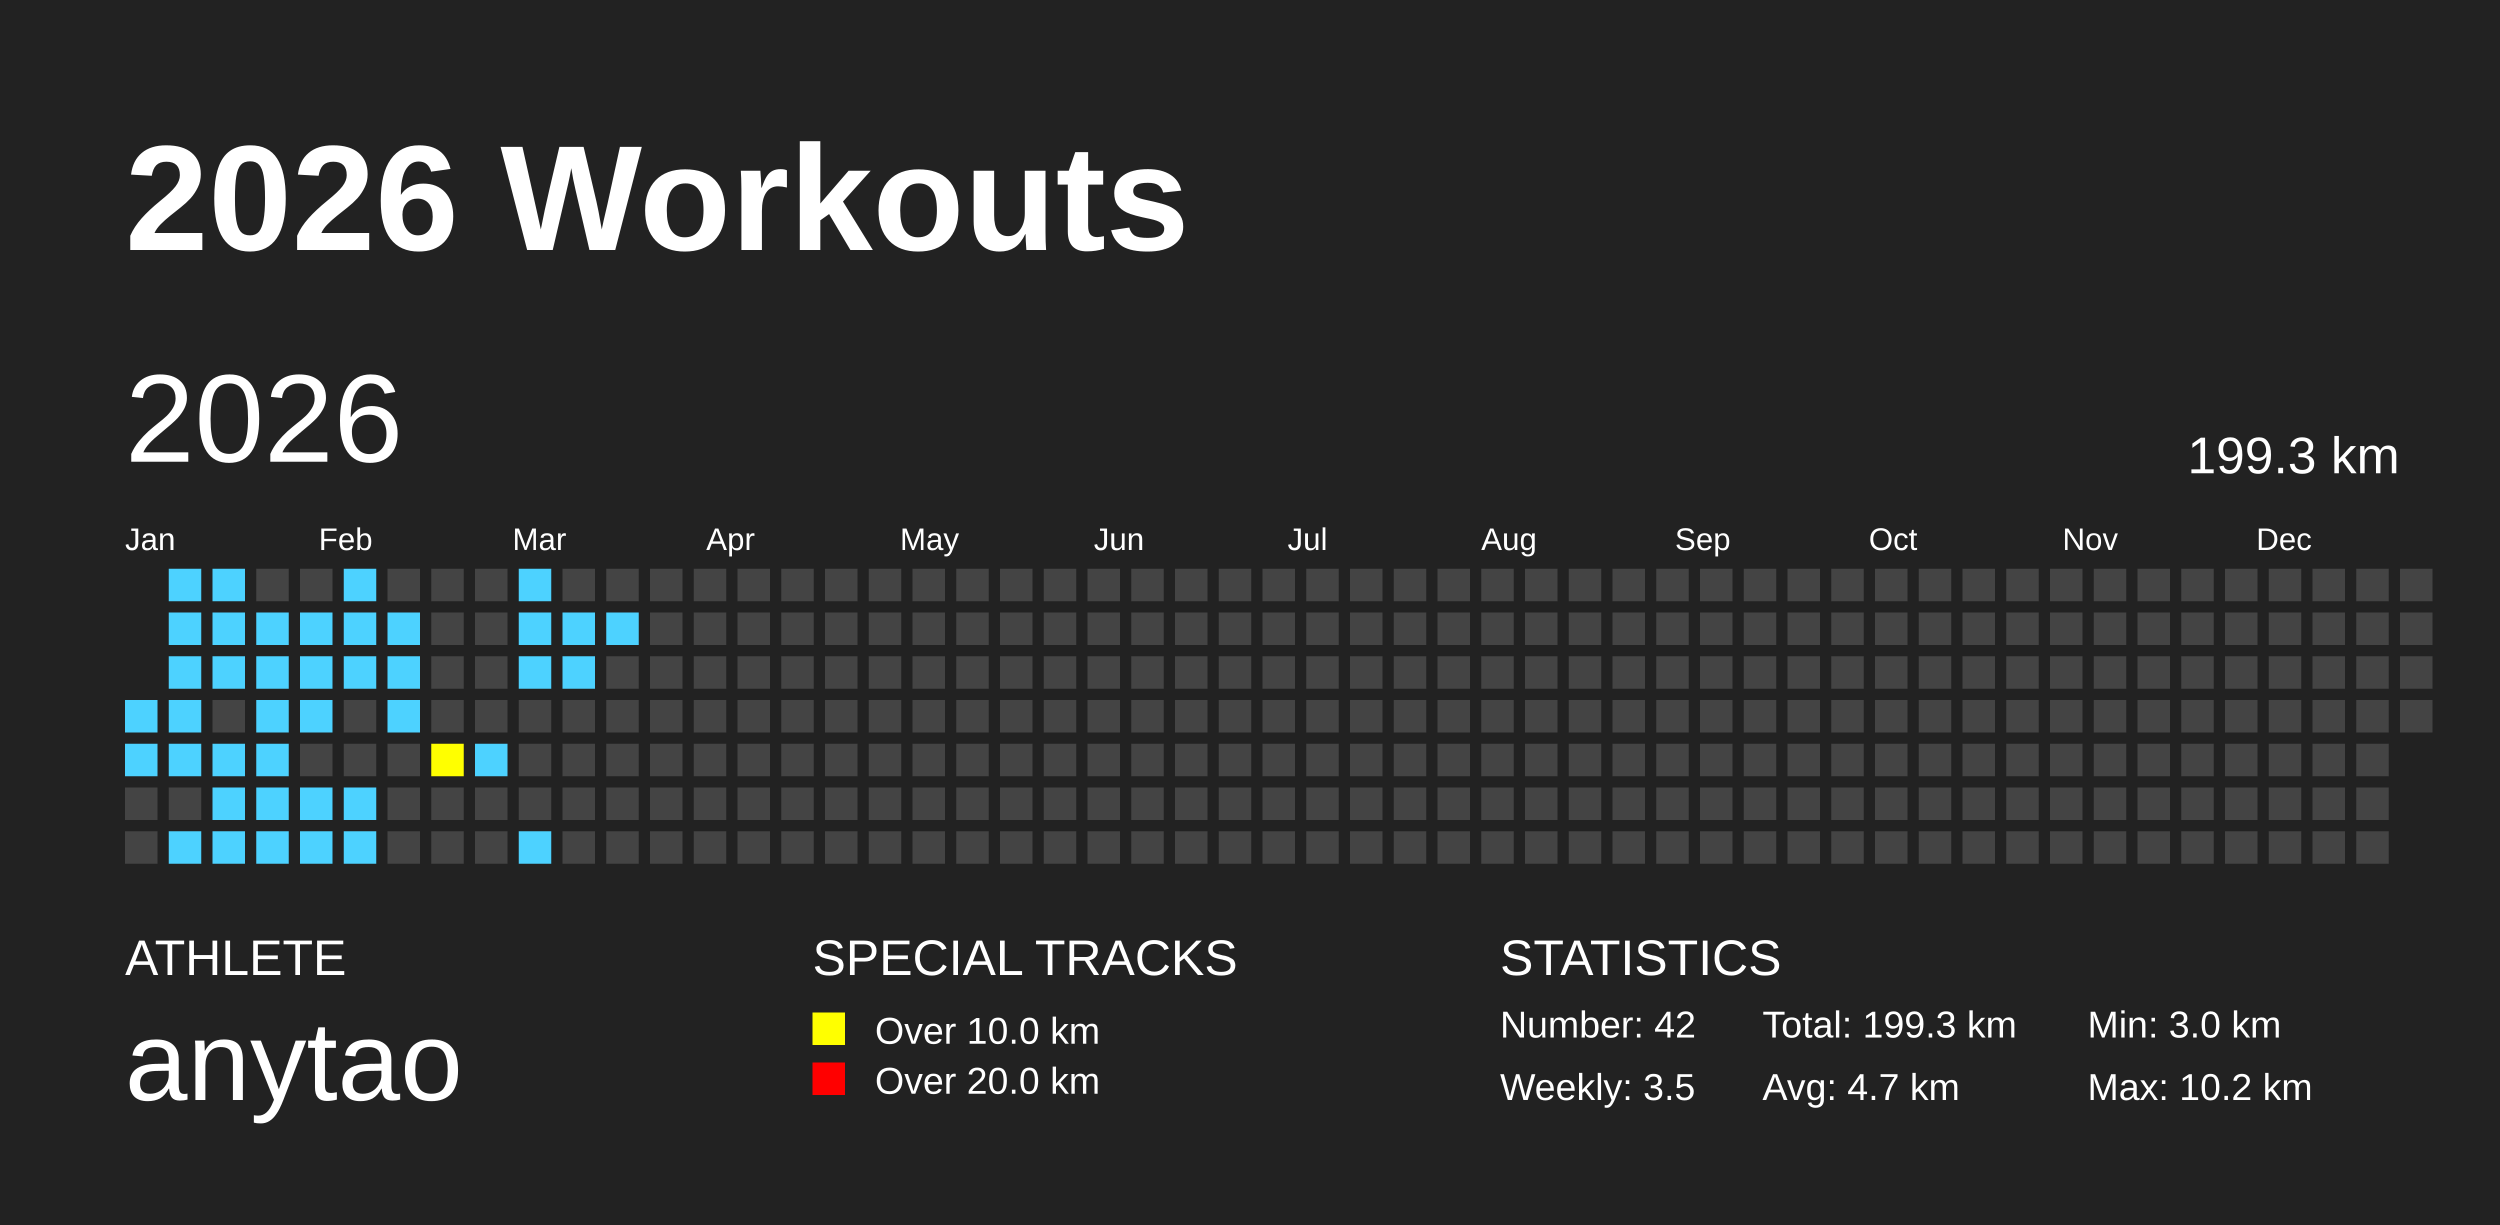
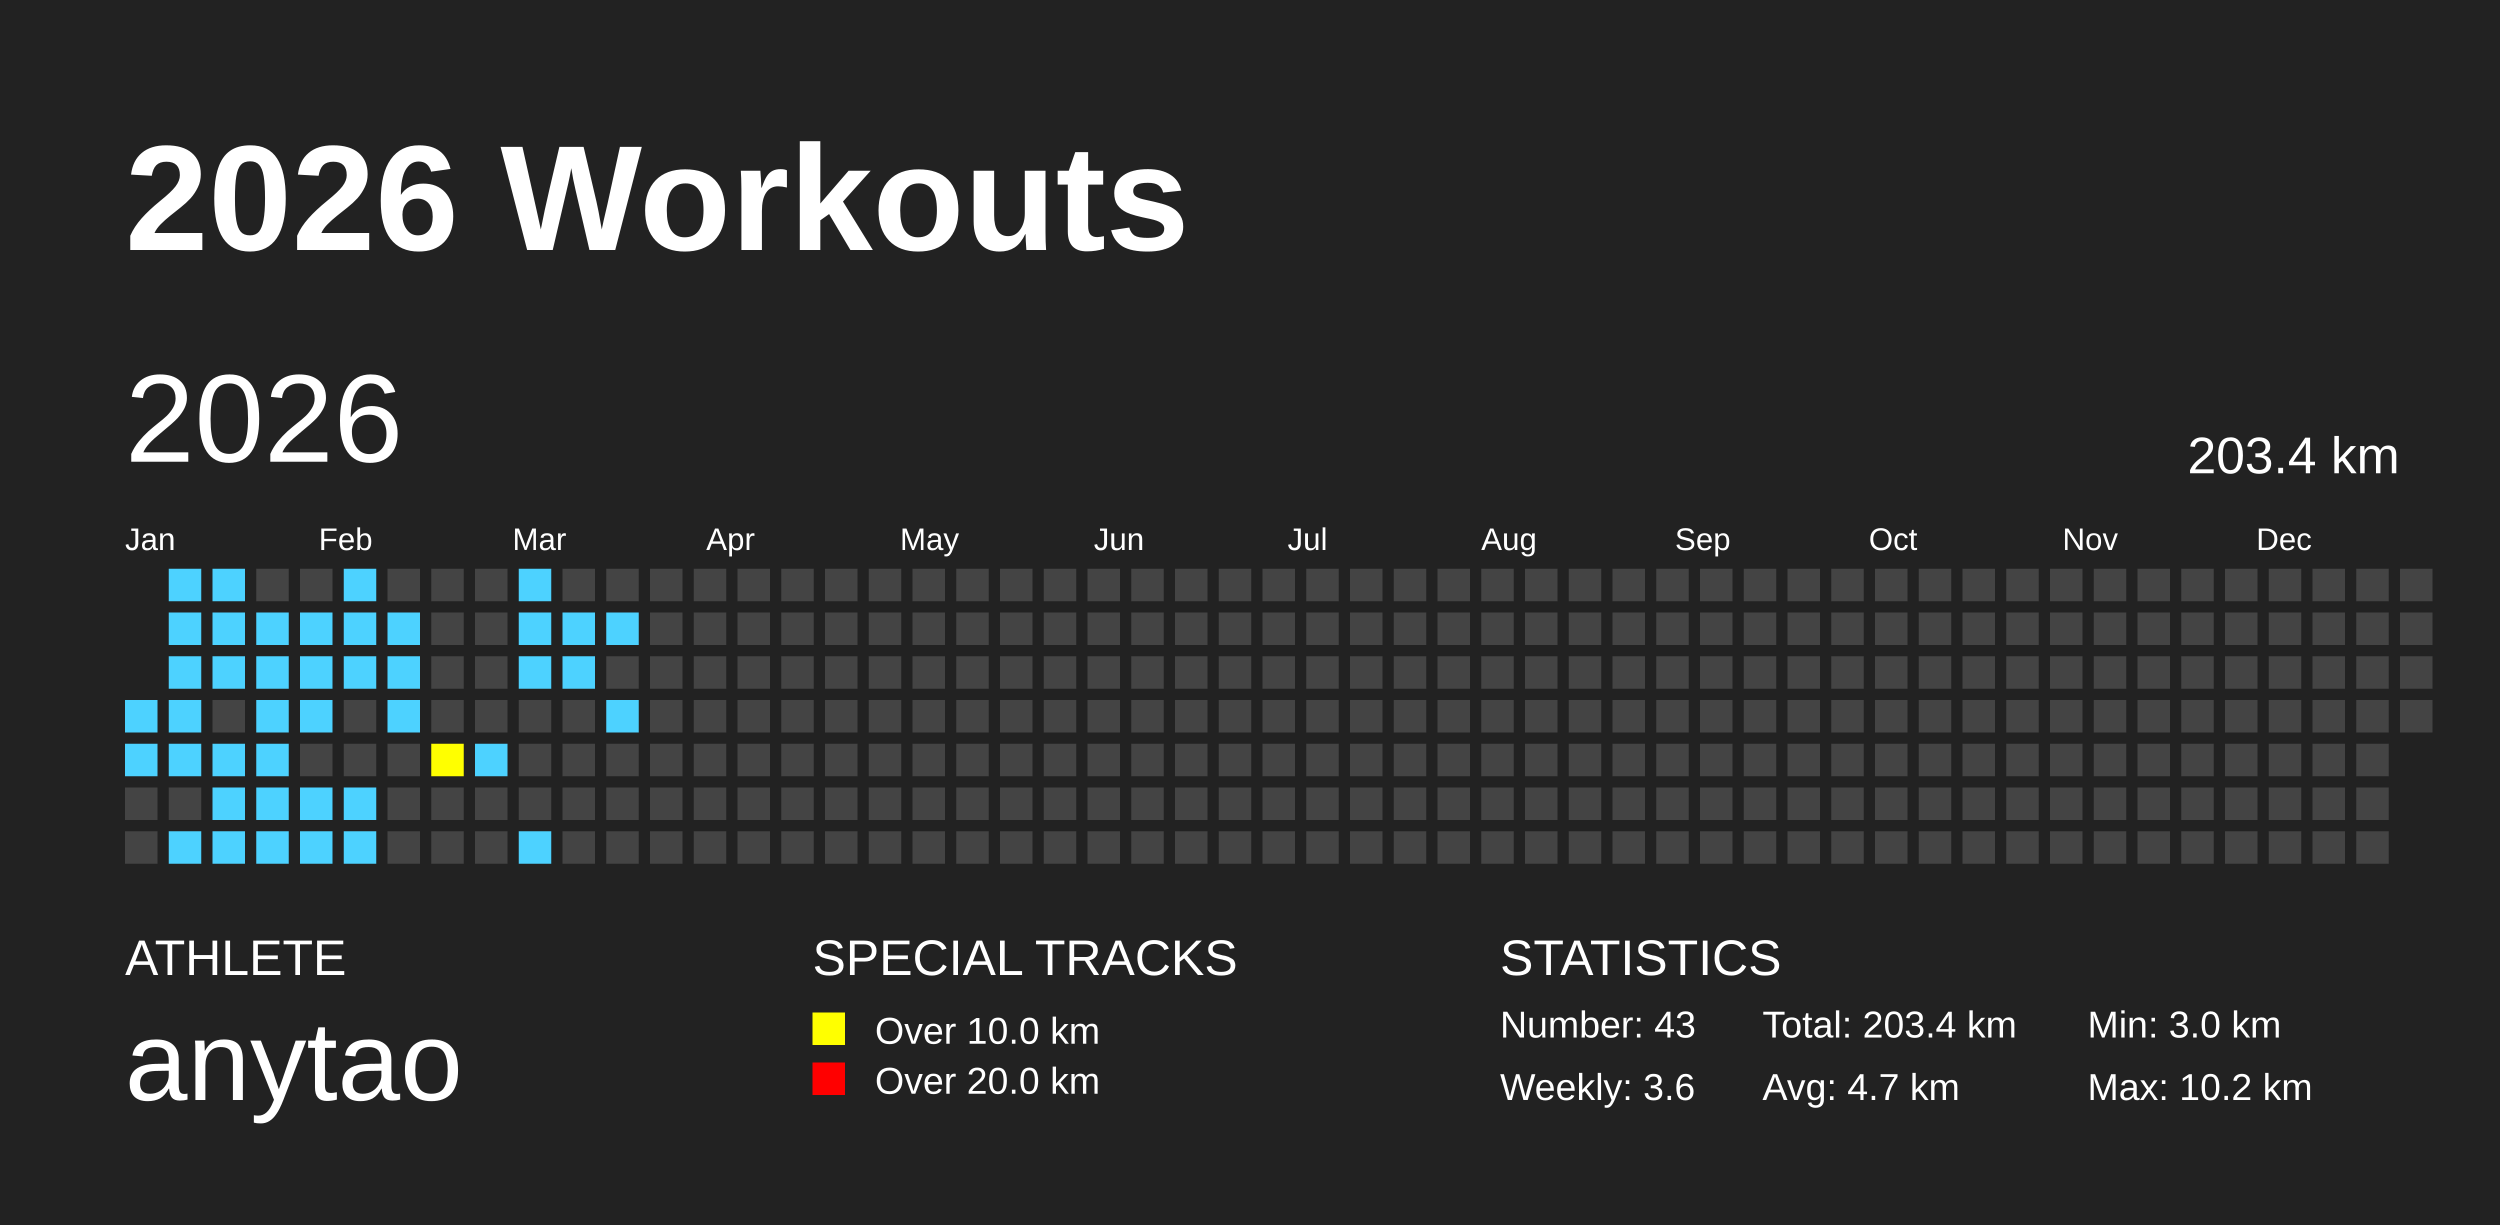
<svg xmlns="http://www.w3.org/2000/svg" baseProfile="full" height="98mm" version="1.1" viewBox="0,0,200,98" width="200mm">
  <defs />
  <rect fill="#222222" height="98" width="200" x="0" y="0" />
  <text fill="#FFFFFF" style="font-size:12px; font-family:Arial; font-weight:bold;" x="10" y="20">2026 Workouts</text>
  <text fill="#FFFFFF" style="font-size:4px; font-family:Arial" x="10" y="78">ATHLETE</text>
  <text fill="#FFFFFF" style="font-size:9px; font-family:Arial" x="10" y="88">anytao</text>
  <text fill="#FFFFFF" style="font-size:4px; font-family:Arial" x="65" y="78">SPECIAL TRACKS</text>
  <rect fill="yellow" height="2.6" width="2.6" x="65" y="81" />
  <text fill="#FFFFFF" style="font-size:3px; font-family:Arial" x="70" y="83.5">Over 10.0 km</text>
  <rect fill="red" height="2.6" width="2.6" x="65" y="85" />
  <text fill="#FFFFFF" style="font-size:3px; font-family:Arial" x="70" y="87.5">Over 20.0 km</text>
  <text fill="#FFFFFF" style="font-size:4px; font-family:Arial" x="120" y="78">STATISTICS</text>
-   <text fill="#FFFFFF" style="font-size:3px; font-family:Arial" x="120" y="83">Number: 42</text>
-   <text fill="#FFFFFF" style="font-size:3px; font-family:Arial" x="120" y="88">Weekly: 3.5</text>
-   <text fill="#FFFFFF" style="font-size:3px; font-family:Arial" x="141" y="83">Total: 199.3 km</text>
+   <text fill="#FFFFFF" style="font-size:3px; font-family:Arial" x="120" y="83">Number: 43</text>
+   <text fill="#FFFFFF" style="font-size:3px; font-family:Arial" x="120" y="88">Weekly: 3.6</text>
+   <text fill="#FFFFFF" style="font-size:3px; font-family:Arial" x="141" y="83">Total: 203.4 km</text>
  <text fill="#FFFFFF" style="font-size:3px; font-family:Arial" x="141" y="88">Avg: 4.7 km</text>
  <text fill="#FFFFFF" style="font-size:3px; font-family:Arial" x="167" y="83">Min: 3.0 km</text>
  <text fill="#FFFFFF" style="font-size:3px; font-family:Arial" x="167" y="88">Max: 10.2 km</text>
  <text dominant-baseline="hanging" fill="#FFFFFF" style="font-size:10.0px; font-family:Arial;" x="10" y="30">2026</text>
-   <text dominant-baseline="hanging" fill="#FFFFFF" style="font-size:4.125px; font-family:Arial;" x="175" y="35">199.3 km</text>
+   <text dominant-baseline="hanging" fill="#FFFFFF" style="font-size:4.125px; font-family:Arial;" x="175" y="35">203.4 km</text>
  <text fill="#FFFFFF" style="font-size:2.5px; font-family:Arial" x="10.0" y="44">Jan</text>
  <text fill="#FFFFFF" style="font-size:2.5px; font-family:Arial" x="25.5" y="44">Feb</text>
  <text fill="#FFFFFF" style="font-size:2.5px; font-family:Arial" x="41.0" y="44">Mar</text>
  <text fill="#FFFFFF" style="font-size:2.5px; font-family:Arial" x="56.5" y="44">Apr</text>
  <text fill="#FFFFFF" style="font-size:2.5px; font-family:Arial" x="72.0" y="44">May</text>
  <text fill="#FFFFFF" style="font-size:2.5px; font-family:Arial" x="87.5" y="44">Jun</text>
  <text fill="#FFFFFF" style="font-size:2.5px; font-family:Arial" x="103.0" y="44">Jul</text>
  <text fill="#FFFFFF" style="font-size:2.5px; font-family:Arial" x="118.5" y="44">Aug</text>
  <text fill="#FFFFFF" style="font-size:2.5px; font-family:Arial" x="134.0" y="44">Sep</text>
  <text fill="#FFFFFF" style="font-size:2.5px; font-family:Arial" x="149.5" y="44">Oct</text>
  <text fill="#FFFFFF" style="font-size:2.5px; font-family:Arial" x="165.0" y="44">Nov</text>
  <text fill="#FFFFFF" style="font-size:2.5px; font-family:Arial" x="180.5" y="44">Dec</text>
  <rect fill="#4DD2FF" height="2.6" width="2.6" x="10.0" y="56.0" />
  <rect fill="#4DD2FF" height="2.6" width="2.6" x="10.0" y="59.5" />
  <rect fill="#444444" height="2.6" width="2.6" x="10.0" y="63.0" />
  <rect fill="#444444" height="2.6" width="2.6" x="10.0" y="66.5" />
  <rect fill="#4DD2FF" height="2.6" width="2.6" x="13.5" y="45.5" />
  <rect fill="#4DD2FF" height="2.6" width="2.6" x="13.5" y="49.0" />
  <rect fill="#4DD2FF" height="2.6" width="2.6" x="13.5" y="52.5" />
  <rect fill="#4DD2FF" height="2.6" width="2.6" x="13.5" y="56.0" />
  <rect fill="#4DD2FF" height="2.6" width="2.6" x="13.5" y="59.5" />
  <rect fill="#444444" height="2.6" width="2.6" x="13.5" y="63.0" />
  <rect fill="#4DD2FF" height="2.6" width="2.6" x="13.5" y="66.5" />
  <rect fill="#4DD2FF" height="2.6" width="2.6" x="17.0" y="45.5" />
  <rect fill="#4DD2FF" height="2.6" width="2.6" x="17.0" y="49.0" />
  <rect fill="#4DD2FF" height="2.6" width="2.6" x="17.0" y="52.5" />
  <rect fill="#444444" height="2.6" width="2.6" x="17.0" y="56.0" />
  <rect fill="#4DD2FF" height="2.6" width="2.6" x="17.0" y="59.5" />
  <rect fill="#4DD2FF" height="2.6" width="2.6" x="17.0" y="63.0" />
  <rect fill="#4DD2FF" height="2.6" width="2.6" x="17.0" y="66.5" />
  <rect fill="#444444" height="2.6" width="2.6" x="20.5" y="45.5" />
  <rect fill="#4DD2FF" height="2.6" width="2.6" x="20.5" y="49.0" />
  <rect fill="#4DD2FF" height="2.6" width="2.6" x="20.5" y="52.5" />
  <rect fill="#4DD2FF" height="2.6" width="2.6" x="20.5" y="56.0" />
  <rect fill="#4DD2FF" height="2.6" width="2.6" x="20.5" y="59.5" />
  <rect fill="#4DD2FF" height="2.6" width="2.6" x="20.5" y="63.0" />
  <rect fill="#4DD2FF" height="2.6" width="2.6" x="20.5" y="66.5" />
  <rect fill="#444444" height="2.6" width="2.6" x="24.0" y="45.5" />
  <rect fill="#4DD2FF" height="2.6" width="2.6" x="24.0" y="49.0" />
  <rect fill="#4DD2FF" height="2.6" width="2.6" x="24.0" y="52.5" />
  <rect fill="#4DD2FF" height="2.6" width="2.6" x="24.0" y="56.0" />
  <rect fill="#444444" height="2.6" width="2.6" x="24.0" y="59.5" />
  <rect fill="#4DD2FF" height="2.6" width="2.6" x="24.0" y="63.0" />
  <rect fill="#4DD2FF" height="2.6" width="2.6" x="24.0" y="66.5" />
  <rect fill="#4DD2FF" height="2.6" width="2.6" x="27.5" y="45.5" />
  <rect fill="#4DD2FF" height="2.6" width="2.6" x="27.5" y="49.0" />
  <rect fill="#4DD2FF" height="2.6" width="2.6" x="27.5" y="52.5" />
  <rect fill="#444444" height="2.6" width="2.6" x="27.5" y="56.0" />
  <rect fill="#444444" height="2.6" width="2.6" x="27.5" y="59.5" />
  <rect fill="#4DD2FF" height="2.6" width="2.6" x="27.5" y="63.0" />
  <rect fill="#4DD2FF" height="2.6" width="2.6" x="27.5" y="66.5" />
  <rect fill="#444444" height="2.6" width="2.6" x="31.0" y="45.5" />
  <rect fill="#4DD2FF" height="2.6" width="2.6" x="31.0" y="49.0" />
  <rect fill="#4DD2FF" height="2.6" width="2.6" x="31.0" y="52.5" />
  <rect fill="#4DD2FF" height="2.6" width="2.6" x="31.0" y="56.0" />
  <rect fill="#444444" height="2.6" width="2.6" x="31.0" y="59.5" />
  <rect fill="#444444" height="2.6" width="2.6" x="31.0" y="63.0" />
  <rect fill="#444444" height="2.6" width="2.6" x="31.0" y="66.5" />
  <rect fill="#444444" height="2.6" width="2.6" x="34.5" y="45.5" />
  <rect fill="#444444" height="2.6" width="2.6" x="34.5" y="49.0" />
  <rect fill="#444444" height="2.6" width="2.6" x="34.5" y="52.5" />
  <rect fill="#444444" height="2.6" width="2.6" x="34.5" y="56.0" />
  <rect fill="yellow" height="2.6" width="2.6" x="34.5" y="59.5" />
  <rect fill="#444444" height="2.6" width="2.6" x="34.5" y="63.0" />
  <rect fill="#444444" height="2.6" width="2.6" x="34.5" y="66.5" />
  <rect fill="#444444" height="2.6" width="2.6" x="38.0" y="45.5" />
  <rect fill="#444444" height="2.6" width="2.6" x="38.0" y="49.0" />
  <rect fill="#444444" height="2.6" width="2.6" x="38.0" y="52.5" />
  <rect fill="#444444" height="2.6" width="2.6" x="38.0" y="56.0" />
  <rect fill="#4DD2FF" height="2.6" width="2.6" x="38.0" y="59.5" />
  <rect fill="#444444" height="2.6" width="2.6" x="38.0" y="63.0" />
  <rect fill="#444444" height="2.6" width="2.6" x="38.0" y="66.5" />
  <rect fill="#4DD2FF" height="2.6" width="2.6" x="41.5" y="45.5" />
  <rect fill="#4DD2FF" height="2.6" width="2.6" x="41.5" y="49.0" />
  <rect fill="#4DD2FF" height="2.6" width="2.6" x="41.5" y="52.5" />
  <rect fill="#444444" height="2.6" width="2.6" x="41.5" y="56.0" />
  <rect fill="#444444" height="2.6" width="2.6" x="41.5" y="59.5" />
  <rect fill="#444444" height="2.6" width="2.6" x="41.5" y="63.0" />
  <rect fill="#4DD2FF" height="2.6" width="2.6" x="41.5" y="66.5" />
  <rect fill="#444444" height="2.6" width="2.6" x="45.0" y="45.5" />
  <rect fill="#4DD2FF" height="2.6" width="2.6" x="45.0" y="49.0" />
  <rect fill="#4DD2FF" height="2.6" width="2.6" x="45.0" y="52.5" />
  <rect fill="#444444" height="2.6" width="2.6" x="45.0" y="56.0" />
  <rect fill="#444444" height="2.6" width="2.6" x="45.0" y="59.5" />
  <rect fill="#444444" height="2.6" width="2.6" x="45.0" y="63.0" />
  <rect fill="#444444" height="2.6" width="2.6" x="45.0" y="66.5" />
  <rect fill="#444444" height="2.6" width="2.6" x="48.5" y="45.5" />
  <rect fill="#4DD2FF" height="2.6" width="2.6" x="48.5" y="49.0" />
  <rect fill="#444444" height="2.6" width="2.6" x="48.5" y="52.5" />
-   <rect fill="#444444" height="2.6" width="2.6" x="48.5" y="56.0" />
+   <rect fill="#4DD2FF" height="2.6" width="2.6" x="48.5" y="56.0" />
  <rect fill="#444444" height="2.6" width="2.6" x="48.5" y="59.5" />
  <rect fill="#444444" height="2.6" width="2.6" x="48.5" y="63.0" />
  <rect fill="#444444" height="2.6" width="2.6" x="48.5" y="66.5" />
  <rect fill="#444444" height="2.6" width="2.6" x="52.0" y="45.5" />
  <rect fill="#444444" height="2.6" width="2.6" x="52.0" y="49.0" />
  <rect fill="#444444" height="2.6" width="2.6" x="52.0" y="52.5" />
  <rect fill="#444444" height="2.6" width="2.6" x="52.0" y="56.0" />
  <rect fill="#444444" height="2.6" width="2.6" x="52.0" y="59.5" />
  <rect fill="#444444" height="2.6" width="2.6" x="52.0" y="63.0" />
  <rect fill="#444444" height="2.6" width="2.6" x="52.0" y="66.5" />
  <rect fill="#444444" height="2.6" width="2.6" x="55.5" y="45.5" />
  <rect fill="#444444" height="2.6" width="2.6" x="55.5" y="49.0" />
  <rect fill="#444444" height="2.6" width="2.6" x="55.5" y="52.5" />
  <rect fill="#444444" height="2.6" width="2.6" x="55.5" y="56.0" />
  <rect fill="#444444" height="2.6" width="2.6" x="55.5" y="59.5" />
  <rect fill="#444444" height="2.6" width="2.6" x="55.5" y="63.0" />
  <rect fill="#444444" height="2.6" width="2.6" x="55.5" y="66.5" />
  <rect fill="#444444" height="2.6" width="2.6" x="59.0" y="45.5" />
  <rect fill="#444444" height="2.6" width="2.6" x="59.0" y="49.0" />
  <rect fill="#444444" height="2.6" width="2.6" x="59.0" y="52.5" />
  <rect fill="#444444" height="2.6" width="2.6" x="59.0" y="56.0" />
  <rect fill="#444444" height="2.6" width="2.6" x="59.0" y="59.5" />
  <rect fill="#444444" height="2.6" width="2.6" x="59.0" y="63.0" />
  <rect fill="#444444" height="2.6" width="2.6" x="59.0" y="66.5" />
  <rect fill="#444444" height="2.6" width="2.6" x="62.5" y="45.5" />
  <rect fill="#444444" height="2.6" width="2.6" x="62.5" y="49.0" />
  <rect fill="#444444" height="2.6" width="2.6" x="62.5" y="52.5" />
  <rect fill="#444444" height="2.6" width="2.6" x="62.5" y="56.0" />
  <rect fill="#444444" height="2.6" width="2.6" x="62.5" y="59.5" />
  <rect fill="#444444" height="2.6" width="2.6" x="62.5" y="63.0" />
  <rect fill="#444444" height="2.6" width="2.6" x="62.5" y="66.5" />
  <rect fill="#444444" height="2.6" width="2.6" x="66.0" y="45.5" />
  <rect fill="#444444" height="2.6" width="2.6" x="66.0" y="49.0" />
  <rect fill="#444444" height="2.6" width="2.6" x="66.0" y="52.5" />
  <rect fill="#444444" height="2.6" width="2.6" x="66.0" y="56.0" />
  <rect fill="#444444" height="2.6" width="2.6" x="66.0" y="59.5" />
  <rect fill="#444444" height="2.6" width="2.6" x="66.0" y="63.0" />
  <rect fill="#444444" height="2.6" width="2.6" x="66.0" y="66.5" />
  <rect fill="#444444" height="2.6" width="2.6" x="69.5" y="45.5" />
  <rect fill="#444444" height="2.6" width="2.6" x="69.5" y="49.0" />
  <rect fill="#444444" height="2.6" width="2.6" x="69.5" y="52.5" />
  <rect fill="#444444" height="2.6" width="2.6" x="69.5" y="56.0" />
  <rect fill="#444444" height="2.6" width="2.6" x="69.5" y="59.5" />
  <rect fill="#444444" height="2.6" width="2.6" x="69.5" y="63.0" />
  <rect fill="#444444" height="2.6" width="2.6" x="69.5" y="66.5" />
  <rect fill="#444444" height="2.6" width="2.6" x="73.0" y="45.5" />
  <rect fill="#444444" height="2.6" width="2.6" x="73.0" y="49.0" />
  <rect fill="#444444" height="2.6" width="2.6" x="73.0" y="52.5" />
  <rect fill="#444444" height="2.6" width="2.6" x="73.0" y="56.0" />
  <rect fill="#444444" height="2.6" width="2.6" x="73.0" y="59.5" />
  <rect fill="#444444" height="2.6" width="2.6" x="73.0" y="63.0" />
  <rect fill="#444444" height="2.6" width="2.6" x="73.0" y="66.5" />
  <rect fill="#444444" height="2.6" width="2.6" x="76.5" y="45.5" />
  <rect fill="#444444" height="2.6" width="2.6" x="76.5" y="49.0" />
  <rect fill="#444444" height="2.6" width="2.6" x="76.5" y="52.5" />
  <rect fill="#444444" height="2.6" width="2.6" x="76.5" y="56.0" />
  <rect fill="#444444" height="2.6" width="2.6" x="76.5" y="59.5" />
  <rect fill="#444444" height="2.6" width="2.6" x="76.5" y="63.0" />
  <rect fill="#444444" height="2.6" width="2.6" x="76.5" y="66.5" />
  <rect fill="#444444" height="2.6" width="2.6" x="80.0" y="45.5" />
  <rect fill="#444444" height="2.6" width="2.6" x="80.0" y="49.0" />
  <rect fill="#444444" height="2.6" width="2.6" x="80.0" y="52.5" />
  <rect fill="#444444" height="2.6" width="2.6" x="80.0" y="56.0" />
  <rect fill="#444444" height="2.6" width="2.6" x="80.0" y="59.5" />
  <rect fill="#444444" height="2.6" width="2.6" x="80.0" y="63.0" />
  <rect fill="#444444" height="2.6" width="2.6" x="80.0" y="66.5" />
  <rect fill="#444444" height="2.6" width="2.6" x="83.5" y="45.5" />
  <rect fill="#444444" height="2.6" width="2.6" x="83.5" y="49.0" />
  <rect fill="#444444" height="2.6" width="2.6" x="83.5" y="52.5" />
  <rect fill="#444444" height="2.6" width="2.6" x="83.5" y="56.0" />
  <rect fill="#444444" height="2.6" width="2.6" x="83.5" y="59.5" />
  <rect fill="#444444" height="2.6" width="2.6" x="83.5" y="63.0" />
  <rect fill="#444444" height="2.6" width="2.6" x="83.5" y="66.5" />
  <rect fill="#444444" height="2.6" width="2.6" x="87.0" y="45.5" />
  <rect fill="#444444" height="2.6" width="2.6" x="87.0" y="49.0" />
  <rect fill="#444444" height="2.6" width="2.6" x="87.0" y="52.5" />
  <rect fill="#444444" height="2.6" width="2.6" x="87.0" y="56.0" />
  <rect fill="#444444" height="2.6" width="2.6" x="87.0" y="59.5" />
  <rect fill="#444444" height="2.6" width="2.6" x="87.0" y="63.0" />
  <rect fill="#444444" height="2.6" width="2.6" x="87.0" y="66.5" />
  <rect fill="#444444" height="2.6" width="2.6" x="90.5" y="45.5" />
  <rect fill="#444444" height="2.6" width="2.6" x="90.5" y="49.0" />
  <rect fill="#444444" height="2.6" width="2.6" x="90.5" y="52.5" />
  <rect fill="#444444" height="2.6" width="2.6" x="90.5" y="56.0" />
  <rect fill="#444444" height="2.6" width="2.6" x="90.5" y="59.5" />
  <rect fill="#444444" height="2.6" width="2.6" x="90.5" y="63.0" />
  <rect fill="#444444" height="2.6" width="2.6" x="90.5" y="66.5" />
  <rect fill="#444444" height="2.6" width="2.6" x="94.0" y="45.5" />
  <rect fill="#444444" height="2.6" width="2.6" x="94.0" y="49.0" />
  <rect fill="#444444" height="2.6" width="2.6" x="94.0" y="52.5" />
  <rect fill="#444444" height="2.6" width="2.6" x="94.0" y="56.0" />
  <rect fill="#444444" height="2.6" width="2.6" x="94.0" y="59.5" />
  <rect fill="#444444" height="2.6" width="2.6" x="94.0" y="63.0" />
  <rect fill="#444444" height="2.6" width="2.6" x="94.0" y="66.5" />
  <rect fill="#444444" height="2.6" width="2.6" x="97.5" y="45.5" />
  <rect fill="#444444" height="2.6" width="2.6" x="97.5" y="49.0" />
  <rect fill="#444444" height="2.6" width="2.6" x="97.5" y="52.5" />
  <rect fill="#444444" height="2.6" width="2.6" x="97.5" y="56.0" />
  <rect fill="#444444" height="2.6" width="2.6" x="97.5" y="59.5" />
  <rect fill="#444444" height="2.6" width="2.6" x="97.5" y="63.0" />
  <rect fill="#444444" height="2.6" width="2.6" x="97.5" y="66.5" />
  <rect fill="#444444" height="2.6" width="2.6" x="101.0" y="45.5" />
  <rect fill="#444444" height="2.6" width="2.6" x="101.0" y="49.0" />
  <rect fill="#444444" height="2.6" width="2.6" x="101.0" y="52.5" />
  <rect fill="#444444" height="2.6" width="2.6" x="101.0" y="56.0" />
  <rect fill="#444444" height="2.6" width="2.6" x="101.0" y="59.5" />
  <rect fill="#444444" height="2.6" width="2.6" x="101.0" y="63.0" />
  <rect fill="#444444" height="2.6" width="2.6" x="101.0" y="66.5" />
  <rect fill="#444444" height="2.6" width="2.6" x="104.5" y="45.5" />
  <rect fill="#444444" height="2.6" width="2.6" x="104.5" y="49.0" />
  <rect fill="#444444" height="2.6" width="2.6" x="104.5" y="52.5" />
  <rect fill="#444444" height="2.6" width="2.6" x="104.5" y="56.0" />
  <rect fill="#444444" height="2.6" width="2.6" x="104.5" y="59.5" />
  <rect fill="#444444" height="2.6" width="2.6" x="104.5" y="63.0" />
  <rect fill="#444444" height="2.6" width="2.6" x="104.5" y="66.5" />
  <rect fill="#444444" height="2.6" width="2.6" x="108.0" y="45.5" />
  <rect fill="#444444" height="2.6" width="2.6" x="108.0" y="49.0" />
  <rect fill="#444444" height="2.6" width="2.6" x="108.0" y="52.5" />
  <rect fill="#444444" height="2.6" width="2.6" x="108.0" y="56.0" />
  <rect fill="#444444" height="2.6" width="2.6" x="108.0" y="59.5" />
  <rect fill="#444444" height="2.6" width="2.6" x="108.0" y="63.0" />
  <rect fill="#444444" height="2.6" width="2.6" x="108.0" y="66.5" />
  <rect fill="#444444" height="2.6" width="2.6" x="111.5" y="45.5" />
  <rect fill="#444444" height="2.6" width="2.6" x="111.5" y="49.0" />
  <rect fill="#444444" height="2.6" width="2.6" x="111.5" y="52.5" />
  <rect fill="#444444" height="2.6" width="2.6" x="111.5" y="56.0" />
  <rect fill="#444444" height="2.6" width="2.6" x="111.5" y="59.5" />
  <rect fill="#444444" height="2.6" width="2.6" x="111.5" y="63.0" />
  <rect fill="#444444" height="2.6" width="2.6" x="111.5" y="66.5" />
  <rect fill="#444444" height="2.6" width="2.6" x="115.0" y="45.5" />
  <rect fill="#444444" height="2.6" width="2.6" x="115.0" y="49.0" />
  <rect fill="#444444" height="2.6" width="2.6" x="115.0" y="52.5" />
  <rect fill="#444444" height="2.6" width="2.6" x="115.0" y="56.0" />
  <rect fill="#444444" height="2.6" width="2.6" x="115.0" y="59.5" />
  <rect fill="#444444" height="2.6" width="2.6" x="115.0" y="63.0" />
  <rect fill="#444444" height="2.6" width="2.6" x="115.0" y="66.5" />
  <rect fill="#444444" height="2.6" width="2.6" x="118.5" y="45.5" />
  <rect fill="#444444" height="2.6" width="2.6" x="118.5" y="49.0" />
  <rect fill="#444444" height="2.6" width="2.6" x="118.5" y="52.5" />
  <rect fill="#444444" height="2.6" width="2.6" x="118.5" y="56.0" />
  <rect fill="#444444" height="2.6" width="2.6" x="118.5" y="59.5" />
  <rect fill="#444444" height="2.6" width="2.6" x="118.5" y="63.0" />
  <rect fill="#444444" height="2.6" width="2.6" x="118.5" y="66.5" />
  <rect fill="#444444" height="2.6" width="2.6" x="122.0" y="45.5" />
  <rect fill="#444444" height="2.6" width="2.6" x="122.0" y="49.0" />
  <rect fill="#444444" height="2.6" width="2.6" x="122.0" y="52.5" />
  <rect fill="#444444" height="2.6" width="2.6" x="122.0" y="56.0" />
  <rect fill="#444444" height="2.6" width="2.6" x="122.0" y="59.5" />
  <rect fill="#444444" height="2.6" width="2.6" x="122.0" y="63.0" />
  <rect fill="#444444" height="2.6" width="2.6" x="122.0" y="66.5" />
  <rect fill="#444444" height="2.6" width="2.6" x="125.5" y="45.5" />
  <rect fill="#444444" height="2.6" width="2.6" x="125.5" y="49.0" />
  <rect fill="#444444" height="2.6" width="2.6" x="125.5" y="52.5" />
  <rect fill="#444444" height="2.6" width="2.6" x="125.5" y="56.0" />
  <rect fill="#444444" height="2.6" width="2.6" x="125.5" y="59.5" />
  <rect fill="#444444" height="2.6" width="2.6" x="125.5" y="63.0" />
  <rect fill="#444444" height="2.6" width="2.6" x="125.5" y="66.5" />
  <rect fill="#444444" height="2.6" width="2.6" x="129.0" y="45.5" />
  <rect fill="#444444" height="2.6" width="2.6" x="129.0" y="49.0" />
  <rect fill="#444444" height="2.6" width="2.6" x="129.0" y="52.5" />
  <rect fill="#444444" height="2.6" width="2.6" x="129.0" y="56.0" />
  <rect fill="#444444" height="2.6" width="2.6" x="129.0" y="59.5" />
  <rect fill="#444444" height="2.6" width="2.6" x="129.0" y="63.0" />
  <rect fill="#444444" height="2.6" width="2.6" x="129.0" y="66.5" />
  <rect fill="#444444" height="2.6" width="2.6" x="132.5" y="45.5" />
  <rect fill="#444444" height="2.6" width="2.6" x="132.5" y="49.0" />
  <rect fill="#444444" height="2.6" width="2.6" x="132.5" y="52.5" />
  <rect fill="#444444" height="2.6" width="2.6" x="132.5" y="56.0" />
  <rect fill="#444444" height="2.6" width="2.6" x="132.5" y="59.5" />
  <rect fill="#444444" height="2.6" width="2.6" x="132.5" y="63.0" />
  <rect fill="#444444" height="2.6" width="2.6" x="132.5" y="66.5" />
  <rect fill="#444444" height="2.6" width="2.6" x="136.0" y="45.5" />
  <rect fill="#444444" height="2.6" width="2.6" x="136.0" y="49.0" />
  <rect fill="#444444" height="2.6" width="2.6" x="136.0" y="52.5" />
  <rect fill="#444444" height="2.6" width="2.6" x="136.0" y="56.0" />
  <rect fill="#444444" height="2.6" width="2.6" x="136.0" y="59.5" />
  <rect fill="#444444" height="2.6" width="2.6" x="136.0" y="63.0" />
  <rect fill="#444444" height="2.6" width="2.6" x="136.0" y="66.5" />
  <rect fill="#444444" height="2.6" width="2.6" x="139.5" y="45.5" />
  <rect fill="#444444" height="2.6" width="2.6" x="139.5" y="49.0" />
  <rect fill="#444444" height="2.6" width="2.6" x="139.5" y="52.5" />
  <rect fill="#444444" height="2.6" width="2.6" x="139.5" y="56.0" />
  <rect fill="#444444" height="2.6" width="2.6" x="139.5" y="59.5" />
  <rect fill="#444444" height="2.6" width="2.6" x="139.5" y="63.0" />
  <rect fill="#444444" height="2.6" width="2.6" x="139.5" y="66.5" />
  <rect fill="#444444" height="2.6" width="2.6" x="143.0" y="45.5" />
  <rect fill="#444444" height="2.6" width="2.6" x="143.0" y="49.0" />
  <rect fill="#444444" height="2.6" width="2.6" x="143.0" y="52.5" />
  <rect fill="#444444" height="2.6" width="2.6" x="143.0" y="56.0" />
  <rect fill="#444444" height="2.6" width="2.6" x="143.0" y="59.5" />
  <rect fill="#444444" height="2.6" width="2.6" x="143.0" y="63.0" />
  <rect fill="#444444" height="2.6" width="2.6" x="143.0" y="66.5" />
  <rect fill="#444444" height="2.6" width="2.6" x="146.5" y="45.5" />
  <rect fill="#444444" height="2.6" width="2.6" x="146.5" y="49.0" />
  <rect fill="#444444" height="2.6" width="2.6" x="146.5" y="52.5" />
  <rect fill="#444444" height="2.6" width="2.6" x="146.5" y="56.0" />
  <rect fill="#444444" height="2.6" width="2.6" x="146.5" y="59.5" />
  <rect fill="#444444" height="2.6" width="2.6" x="146.5" y="63.0" />
  <rect fill="#444444" height="2.6" width="2.6" x="146.5" y="66.5" />
  <rect fill="#444444" height="2.6" width="2.6" x="150.0" y="45.5" />
  <rect fill="#444444" height="2.6" width="2.6" x="150.0" y="49.0" />
  <rect fill="#444444" height="2.6" width="2.6" x="150.0" y="52.5" />
  <rect fill="#444444" height="2.6" width="2.6" x="150.0" y="56.0" />
  <rect fill="#444444" height="2.6" width="2.6" x="150.0" y="59.5" />
  <rect fill="#444444" height="2.6" width="2.6" x="150.0" y="63.0" />
  <rect fill="#444444" height="2.6" width="2.6" x="150.0" y="66.5" />
  <rect fill="#444444" height="2.6" width="2.6" x="153.5" y="45.5" />
  <rect fill="#444444" height="2.6" width="2.6" x="153.5" y="49.0" />
  <rect fill="#444444" height="2.6" width="2.6" x="153.5" y="52.5" />
  <rect fill="#444444" height="2.6" width="2.6" x="153.5" y="56.0" />
  <rect fill="#444444" height="2.6" width="2.6" x="153.5" y="59.5" />
  <rect fill="#444444" height="2.6" width="2.6" x="153.5" y="63.0" />
  <rect fill="#444444" height="2.6" width="2.6" x="153.5" y="66.5" />
  <rect fill="#444444" height="2.6" width="2.6" x="157.0" y="45.5" />
  <rect fill="#444444" height="2.6" width="2.6" x="157.0" y="49.0" />
  <rect fill="#444444" height="2.6" width="2.6" x="157.0" y="52.5" />
  <rect fill="#444444" height="2.6" width="2.6" x="157.0" y="56.0" />
  <rect fill="#444444" height="2.6" width="2.6" x="157.0" y="59.5" />
  <rect fill="#444444" height="2.6" width="2.6" x="157.0" y="63.0" />
  <rect fill="#444444" height="2.6" width="2.6" x="157.0" y="66.5" />
  <rect fill="#444444" height="2.6" width="2.6" x="160.5" y="45.5" />
  <rect fill="#444444" height="2.6" width="2.6" x="160.5" y="49.0" />
  <rect fill="#444444" height="2.6" width="2.6" x="160.5" y="52.5" />
  <rect fill="#444444" height="2.6" width="2.6" x="160.5" y="56.0" />
  <rect fill="#444444" height="2.6" width="2.6" x="160.5" y="59.5" />
  <rect fill="#444444" height="2.6" width="2.6" x="160.5" y="63.0" />
  <rect fill="#444444" height="2.6" width="2.6" x="160.5" y="66.5" />
  <rect fill="#444444" height="2.6" width="2.6" x="164.0" y="45.5" />
  <rect fill="#444444" height="2.6" width="2.6" x="164.0" y="49.0" />
  <rect fill="#444444" height="2.6" width="2.6" x="164.0" y="52.5" />
  <rect fill="#444444" height="2.6" width="2.6" x="164.0" y="56.0" />
  <rect fill="#444444" height="2.6" width="2.6" x="164.0" y="59.5" />
  <rect fill="#444444" height="2.6" width="2.6" x="164.0" y="63.0" />
  <rect fill="#444444" height="2.6" width="2.6" x="164.0" y="66.5" />
  <rect fill="#444444" height="2.6" width="2.6" x="167.5" y="45.5" />
  <rect fill="#444444" height="2.6" width="2.6" x="167.5" y="49.0" />
  <rect fill="#444444" height="2.6" width="2.6" x="167.5" y="52.5" />
  <rect fill="#444444" height="2.6" width="2.6" x="167.5" y="56.0" />
  <rect fill="#444444" height="2.6" width="2.6" x="167.5" y="59.5" />
  <rect fill="#444444" height="2.6" width="2.6" x="167.5" y="63.0" />
  <rect fill="#444444" height="2.6" width="2.6" x="167.5" y="66.5" />
  <rect fill="#444444" height="2.6" width="2.6" x="171.0" y="45.5" />
  <rect fill="#444444" height="2.6" width="2.6" x="171.0" y="49.0" />
  <rect fill="#444444" height="2.6" width="2.6" x="171.0" y="52.5" />
  <rect fill="#444444" height="2.6" width="2.6" x="171.0" y="56.0" />
  <rect fill="#444444" height="2.6" width="2.6" x="171.0" y="59.5" />
  <rect fill="#444444" height="2.6" width="2.6" x="171.0" y="63.0" />
  <rect fill="#444444" height="2.6" width="2.6" x="171.0" y="66.5" />
  <rect fill="#444444" height="2.6" width="2.6" x="174.5" y="45.5" />
  <rect fill="#444444" height="2.6" width="2.6" x="174.5" y="49.0" />
  <rect fill="#444444" height="2.6" width="2.6" x="174.5" y="52.5" />
  <rect fill="#444444" height="2.6" width="2.6" x="174.5" y="56.0" />
  <rect fill="#444444" height="2.6" width="2.6" x="174.5" y="59.5" />
  <rect fill="#444444" height="2.6" width="2.6" x="174.5" y="63.0" />
  <rect fill="#444444" height="2.6" width="2.6" x="174.5" y="66.5" />
  <rect fill="#444444" height="2.6" width="2.6" x="178.0" y="45.5" />
  <rect fill="#444444" height="2.6" width="2.6" x="178.0" y="49.0" />
  <rect fill="#444444" height="2.6" width="2.6" x="178.0" y="52.5" />
  <rect fill="#444444" height="2.6" width="2.6" x="178.0" y="56.0" />
  <rect fill="#444444" height="2.6" width="2.6" x="178.0" y="59.5" />
  <rect fill="#444444" height="2.6" width="2.6" x="178.0" y="63.0" />
  <rect fill="#444444" height="2.6" width="2.6" x="178.0" y="66.5" />
  <rect fill="#444444" height="2.6" width="2.6" x="181.5" y="45.5" />
  <rect fill="#444444" height="2.6" width="2.6" x="181.5" y="49.0" />
  <rect fill="#444444" height="2.6" width="2.6" x="181.5" y="52.5" />
  <rect fill="#444444" height="2.6" width="2.6" x="181.5" y="56.0" />
  <rect fill="#444444" height="2.6" width="2.6" x="181.5" y="59.5" />
  <rect fill="#444444" height="2.6" width="2.6" x="181.5" y="63.0" />
  <rect fill="#444444" height="2.6" width="2.6" x="181.5" y="66.5" />
  <rect fill="#444444" height="2.6" width="2.6" x="185.0" y="45.5" />
  <rect fill="#444444" height="2.6" width="2.6" x="185.0" y="49.0" />
  <rect fill="#444444" height="2.6" width="2.6" x="185.0" y="52.5" />
  <rect fill="#444444" height="2.6" width="2.6" x="185.0" y="56.0" />
  <rect fill="#444444" height="2.6" width="2.6" x="185.0" y="59.5" />
  <rect fill="#444444" height="2.6" width="2.6" x="185.0" y="63.0" />
  <rect fill="#444444" height="2.6" width="2.6" x="185.0" y="66.5" />
  <rect fill="#444444" height="2.6" width="2.6" x="188.5" y="45.5" />
  <rect fill="#444444" height="2.6" width="2.6" x="188.5" y="49.0" />
  <rect fill="#444444" height="2.6" width="2.6" x="188.5" y="52.5" />
  <rect fill="#444444" height="2.6" width="2.6" x="188.5" y="56.0" />
  <rect fill="#444444" height="2.6" width="2.6" x="188.5" y="59.5" />
  <rect fill="#444444" height="2.6" width="2.6" x="188.5" y="63.0" />
  <rect fill="#444444" height="2.6" width="2.6" x="188.5" y="66.5" />
  <rect fill="#444444" height="2.6" width="2.6" x="192.0" y="45.5" />
  <rect fill="#444444" height="2.6" width="2.6" x="192.0" y="49.0" />
  <rect fill="#444444" height="2.6" width="2.6" x="192.0" y="52.5" />
  <rect fill="#444444" height="2.6" width="2.6" x="192.0" y="56.0" />
</svg>
